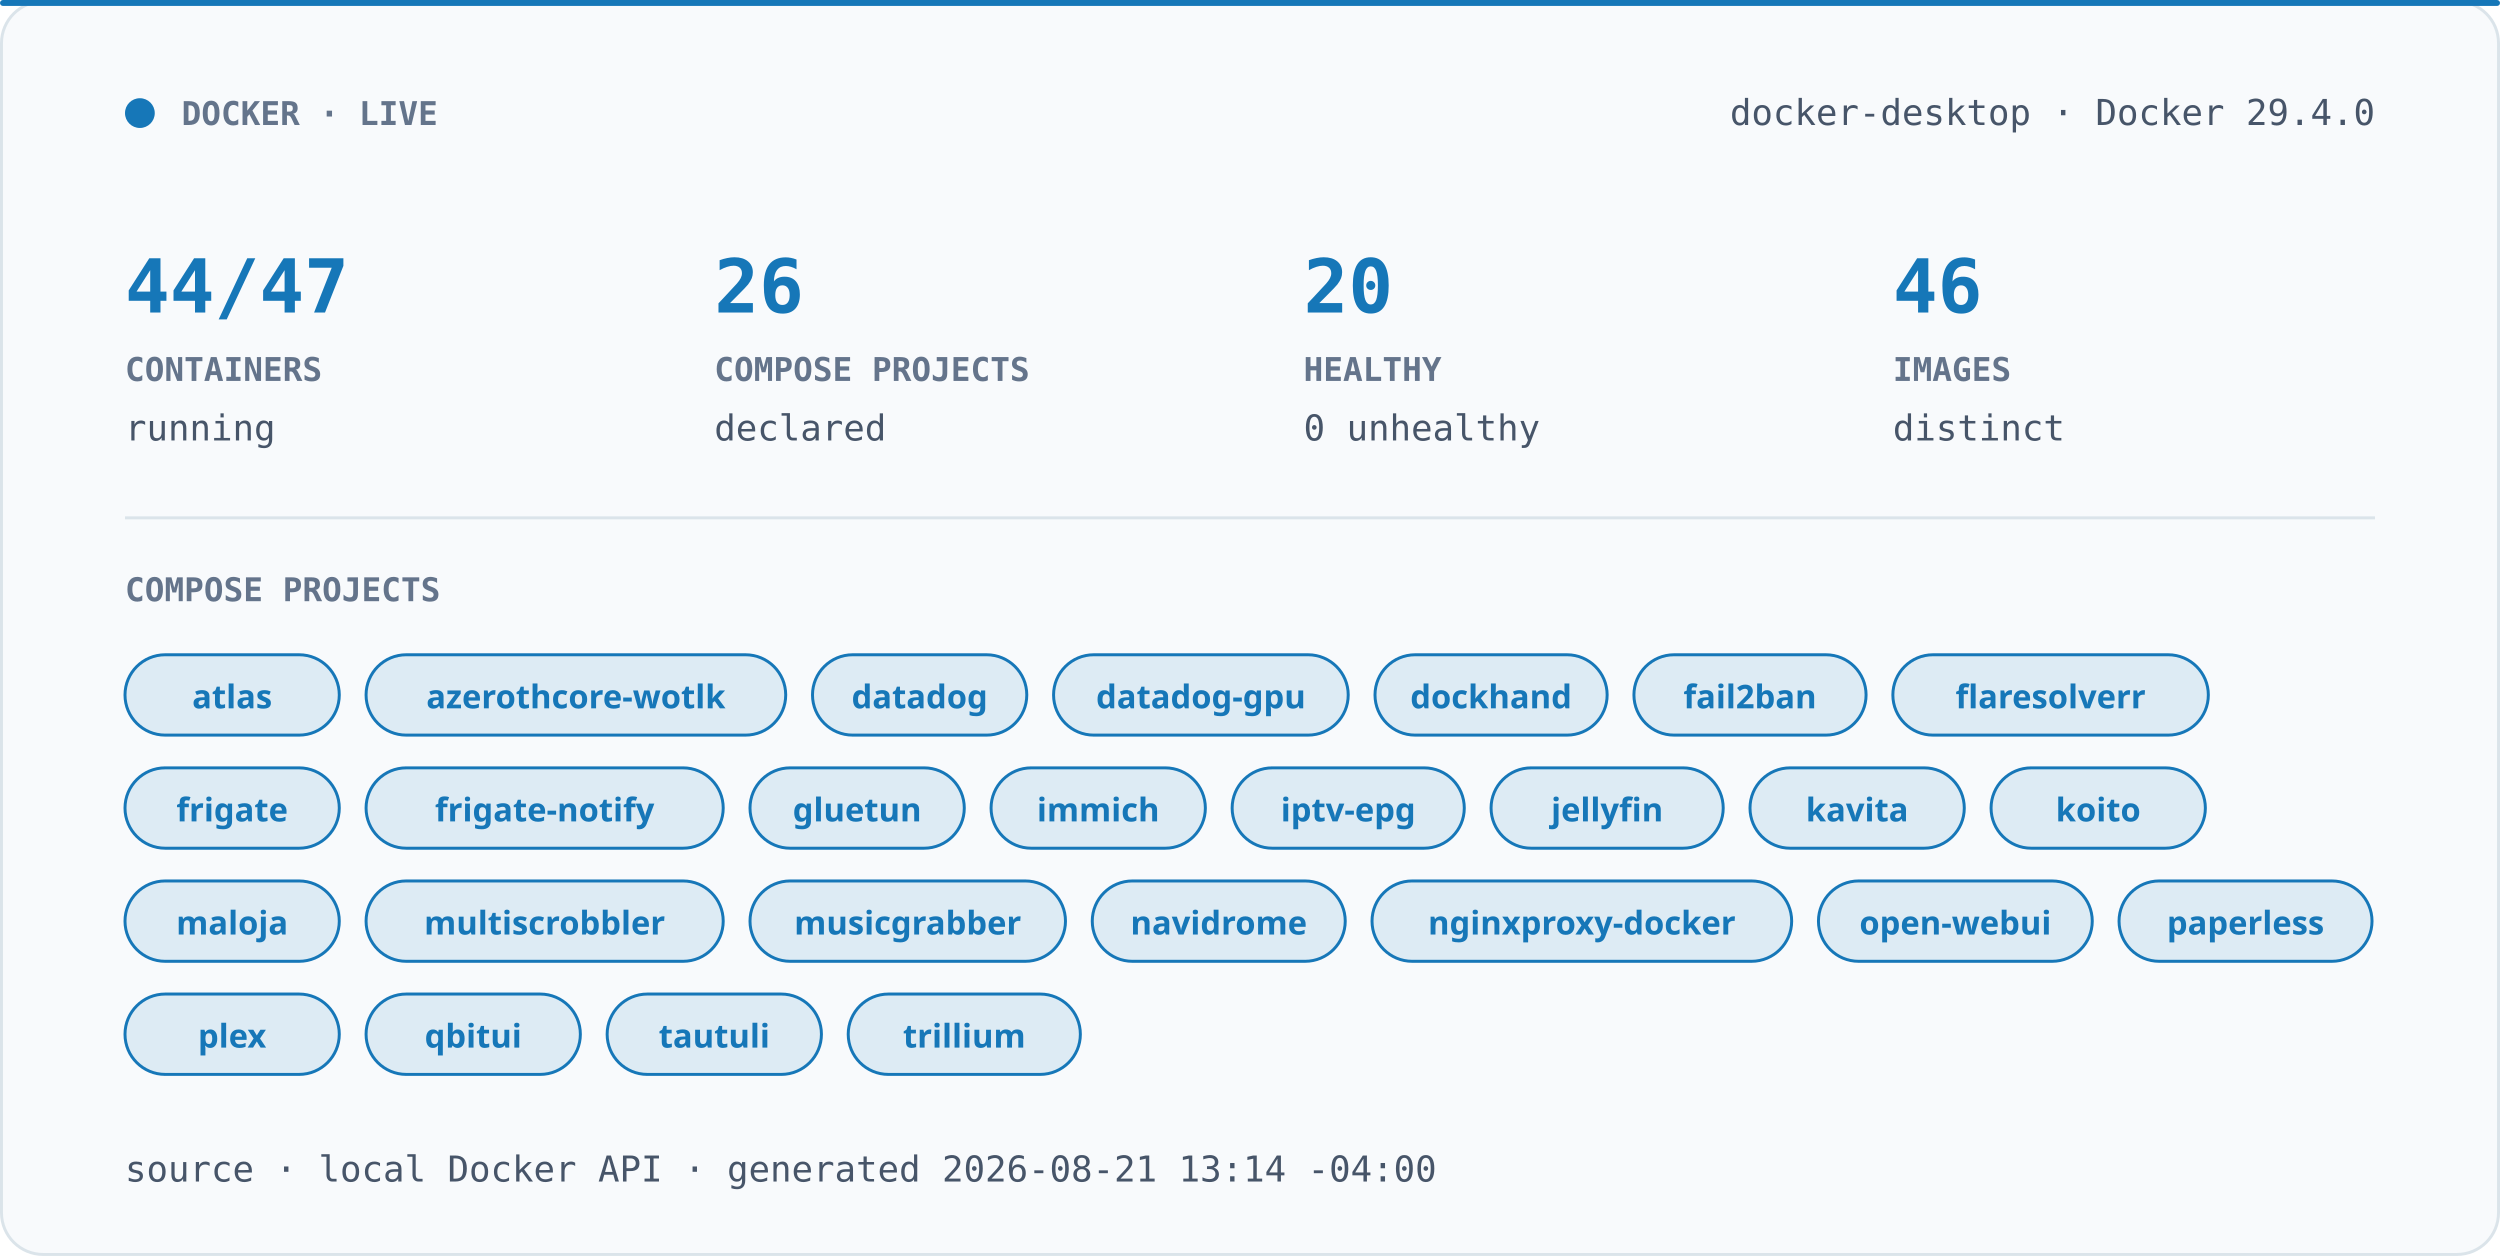
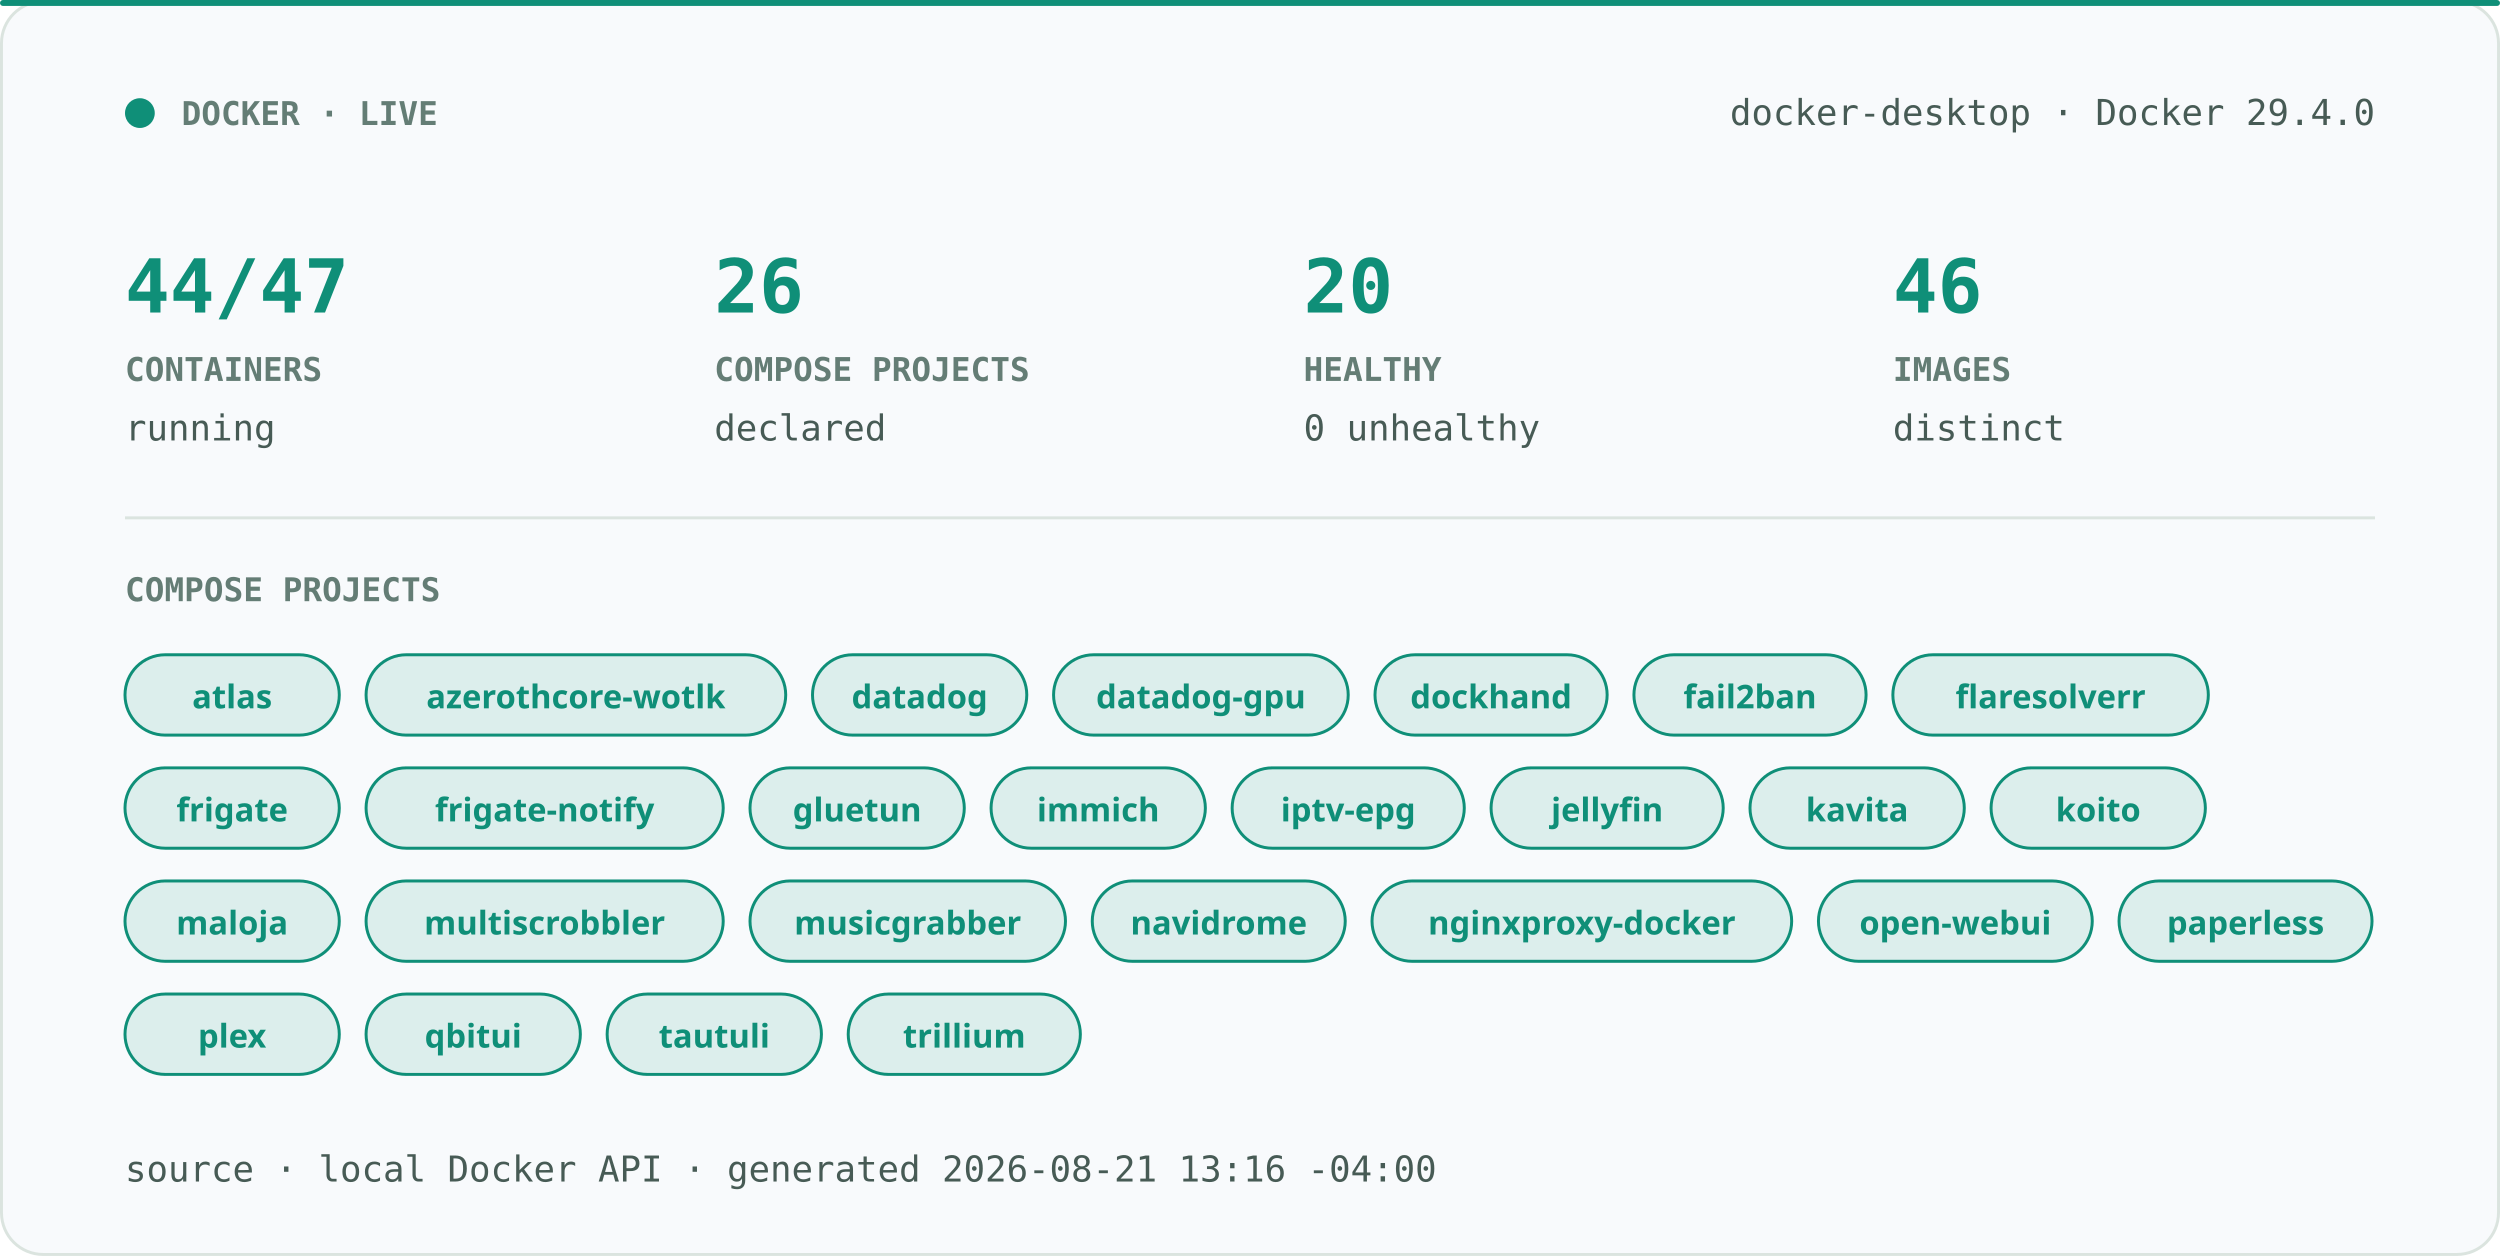
<svg xmlns="http://www.w3.org/2000/svg" width="840" height="422" viewBox="0 0 840 422" role="img" aria-label="Docker homelab status">
  <style>
- text{font-family:'Ubuntu Sans','Ubuntu',system-ui,sans-serif}.value{font-family:'Ubuntu Mono',ui-monospace,monospace;font-size:25px;font-weight:700;fill:#1677b8}.label{font-family:'Ubuntu Mono',ui-monospace,monospace;font-size:11px;font-weight:600;fill:#64748b}.sub{font-family:'Ubuntu Mono',ui-monospace,monospace;font-size:12px;font-weight:500;fill:#475569}.pill{fill:#1677b8;fill-opacity:.12;stroke:#1677b8}.pilltext{font-family:'Ubuntu Sans','Ubuntu',system-ui,sans-serif;font-size:11px;font-weight:600;fill:#1677b8}.pulse{animation:p 2.2s ease-in-out infinite}@keyframes p{50%{opacity:.3}}
+ text{font-family:'Ubuntu Sans','Ubuntu',system-ui,sans-serif}.value{font-family:'Ubuntu Mono',ui-monospace,monospace;font-size:25px;font-weight:700;fill:#0f8f78}.label{font-family:'Ubuntu Mono',ui-monospace,monospace;font-size:11px;font-weight:600;fill:#647d75}.sub{font-family:'Ubuntu Mono',ui-monospace,monospace;font-size:12px;font-weight:500;fill:#475b55}.pill{fill:#0f8f78;fill-opacity:.12;stroke:#0f8f78}.pilltext{font-family:'Ubuntu Sans','Ubuntu',system-ui,sans-serif;font-size:11px;font-weight:600;fill:#0f8f78}.pulse{animation:p 2.2s ease-in-out infinite}@keyframes p{50%{opacity:.3}}
</style>
-   <rect x=".5" y=".5" width="839" height="421" rx="14" fill="#f8fafc" stroke="#dbe4ea" />
-   <rect width="840" height="2" rx="1" fill="#1677b8" />
-   <circle class="pulse" cx="47" cy="38" r="5" fill="#1677b8" />
+   <rect x=".5" y=".5" width="839" height="421" rx="14" fill="#f8fafc" stroke="#dbe4df" />
+   <rect width="840" height="2" rx="1" fill="#0f8f78" />
+   <circle class="pulse" cx="47" cy="38" r="5" fill="#0f8f78" />
  <text x="61" y="42" class="label">DOCKER · LIVE</text>
  <text x="798" y="42" class="sub" text-anchor="end">docker-desktop · Docker 29.4.0</text>
  <text x="42" y="105" class="value">44/47</text>
  <text x="42" y="128" class="label">CONTAINERS</text>
  <text x="42" y="148" class="sub">running</text>
  <text x="240" y="105" class="value">26</text>
  <text x="240" y="128" class="label">COMPOSE PROJECTS</text>
  <text x="240" y="148" class="sub">declared</text>
  <text x="438" y="105" class="value">20</text>
  <text x="438" y="128" class="label">HEALTHY</text>
  <text x="438" y="148" class="sub">0 unhealthy</text>
  <text x="636" y="105" class="value">46</text>
  <text x="636" y="128" class="label">IMAGES</text>
  <text x="636" y="148" class="sub">distinct</text>
-   <line x1="42" y1="174" x2="798" y2="174" stroke="#dbe4ea" />
+   <line x1="42" y1="174" x2="798" y2="174" stroke="#dbe4df" />
  <text x="42" y="202" class="label">COMPOSE PROJECTS</text>
  <rect x="42" y="220" width="72" height="27" rx="13.5" class="pill" />
  <text x="78" y="238" class="pilltext" text-anchor="middle">atlas</text>
  <rect x="123" y="220" width="141" height="27" rx="13.5" class="pill" />
  <text x="193.5" y="238" class="pilltext" text-anchor="middle">azerothcore-wotlk</text>
  <rect x="273" y="220" width="72" height="27" rx="13.5" class="pill" />
  <text x="309" y="238" class="pilltext" text-anchor="middle">datadog</text>
  <rect x="354" y="220" width="99" height="27" rx="13.5" class="pill" />
  <text x="403.5" y="238" class="pilltext" text-anchor="middle">datadog-gpu</text>
  <rect x="462" y="220" width="78" height="27" rx="13.5" class="pill" />
  <text x="501" y="238" class="pilltext" text-anchor="middle">dockhand</text>
  <rect x="549" y="220" width="78" height="27" rx="13.5" class="pill" />
  <text x="588" y="238" class="pilltext" text-anchor="middle">fail2ban</text>
  <rect x="636" y="220" width="106" height="27" rx="13.5" class="pill" />
  <text x="689" y="238" class="pilltext" text-anchor="middle">flaresolverr</text>
  <rect x="42" y="258" width="72" height="27" rx="13.5" class="pill" />
  <text x="78" y="276" class="pilltext" text-anchor="middle">frigate</text>
  <rect x="123" y="258" width="120" height="27" rx="13.5" class="pill" />
  <text x="183" y="276" class="pilltext" text-anchor="middle">frigate-notify</text>
  <rect x="252" y="258" width="72" height="27" rx="13.5" class="pill" />
  <text x="288" y="276" class="pilltext" text-anchor="middle">gluetun</text>
  <rect x="333" y="258" width="72" height="27" rx="13.5" class="pill" />
  <text x="369" y="276" class="pilltext" text-anchor="middle">immich</text>
  <rect x="414" y="258" width="78" height="27" rx="13.5" class="pill" />
  <text x="453" y="276" class="pilltext" text-anchor="middle">iptv-epg</text>
  <rect x="501" y="258" width="78" height="27" rx="13.5" class="pill" />
  <text x="540" y="276" class="pilltext" text-anchor="middle">jellyfin</text>
  <rect x="588" y="258" width="72" height="27" rx="13.5" class="pill" />
  <text x="624" y="276" class="pilltext" text-anchor="middle">kavita</text>
  <rect x="669" y="258" width="72" height="27" rx="13.5" class="pill" />
  <text x="705" y="276" class="pilltext" text-anchor="middle">koito</text>
  <rect x="42" y="296" width="72" height="27" rx="13.5" class="pill" />
  <text x="78" y="314" class="pilltext" text-anchor="middle">maloja</text>
  <rect x="123" y="296" width="120" height="27" rx="13.5" class="pill" />
  <text x="183" y="314" class="pilltext" text-anchor="middle">multiscrobbler</text>
  <rect x="252" y="296" width="106" height="27" rx="13.5" class="pill" />
  <text x="305" y="314" class="pilltext" text-anchor="middle">musicgrabber</text>
  <rect x="367" y="296" width="85" height="27" rx="13.5" class="pill" />
  <text x="409.5" y="314" class="pilltext" text-anchor="middle">navidrome</text>
  <rect x="461" y="296" width="141" height="27" rx="13.5" class="pill" />
  <text x="531.5" y="314" class="pilltext" text-anchor="middle">nginxproxy-docker</text>
  <rect x="611" y="296" width="92" height="27" rx="13.5" class="pill" />
  <text x="657" y="314" class="pilltext" text-anchor="middle">open-webui</text>
  <rect x="712" y="296" width="85" height="27" rx="13.5" class="pill" />
  <text x="754.5" y="314" class="pilltext" text-anchor="middle">paperless</text>
  <rect x="42" y="334" width="72" height="27" rx="13.5" class="pill" />
  <text x="78" y="352" class="pilltext" text-anchor="middle">plex</text>
  <rect x="123" y="334" width="72" height="27" rx="13.5" class="pill" />
  <text x="159" y="352" class="pilltext" text-anchor="middle">qbitui</text>
  <rect x="204" y="334" width="72" height="27" rx="13.5" class="pill" />
  <text x="240" y="352" class="pilltext" text-anchor="middle">tautuli</text>
  <rect x="285" y="334" width="78" height="27" rx="13.5" class="pill" />
  <text x="324" y="352" class="pilltext" text-anchor="middle">trillium</text>
-   <text x="42" y="397" class="sub">source · local Docker API · generated 2026-08-21 13:14 -04:00</text>
+   <text x="42" y="397" class="sub">source · local Docker API · generated 2026-08-21 13:16 -04:00</text>
</svg>
